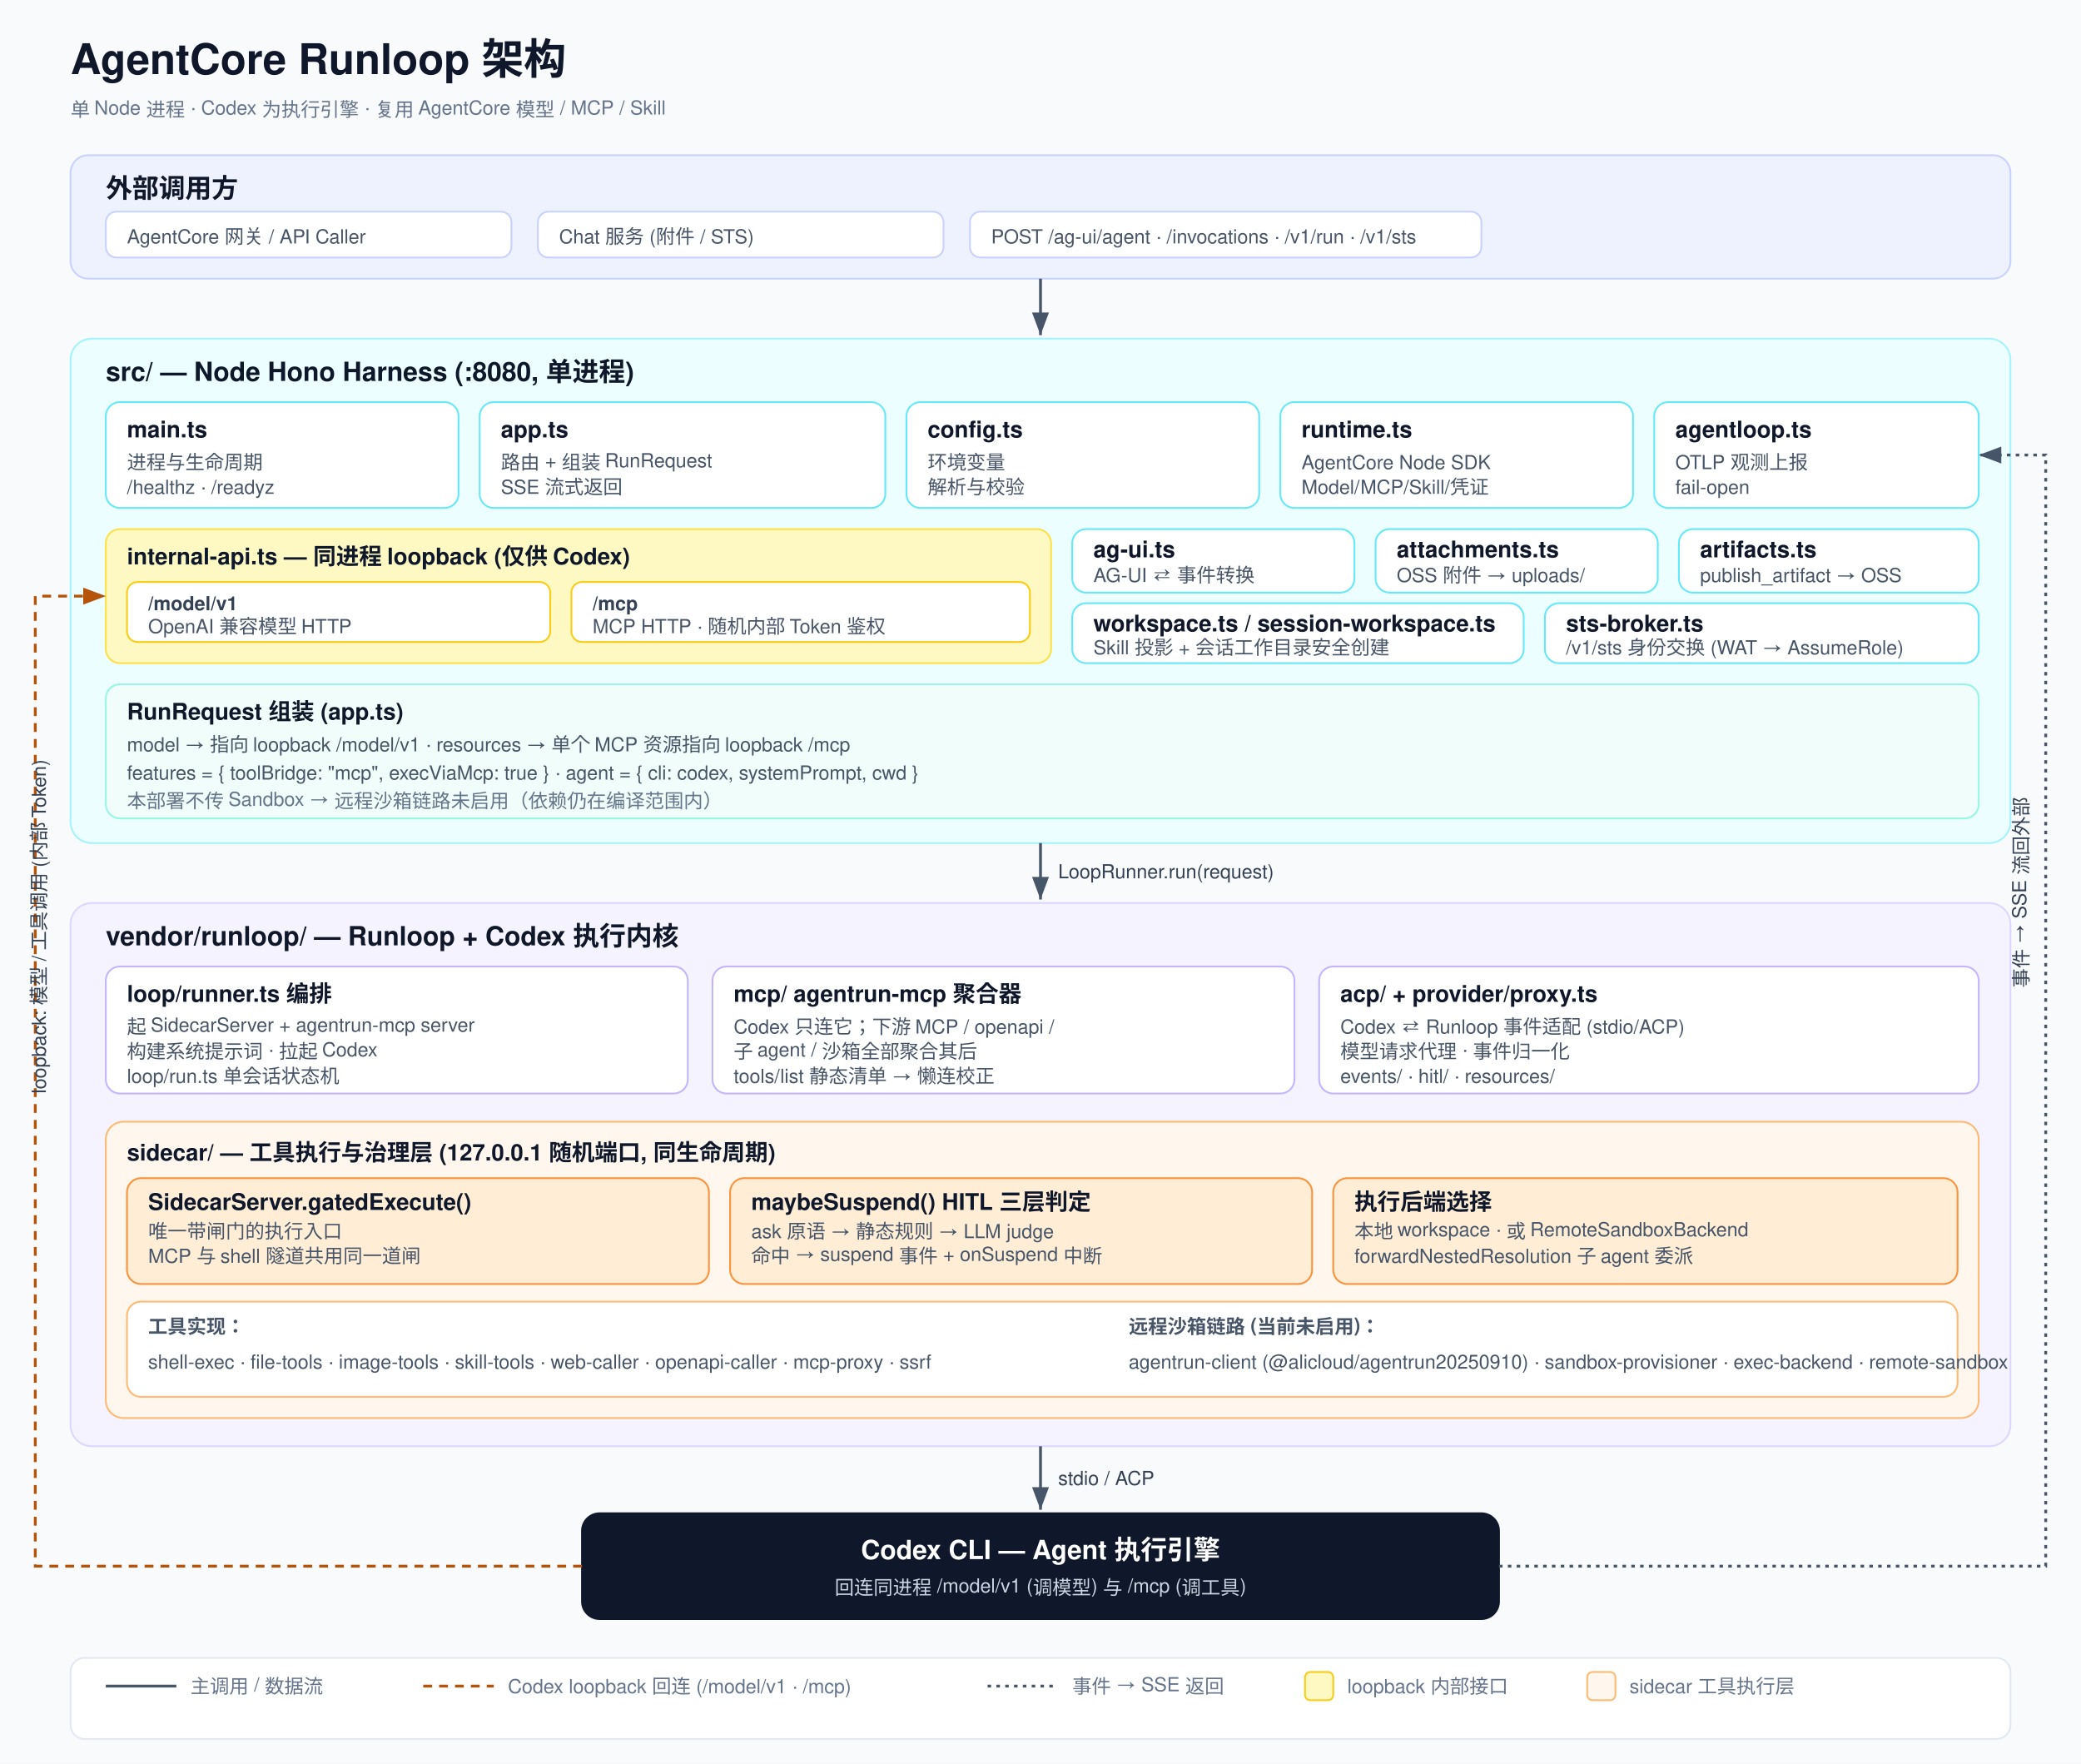
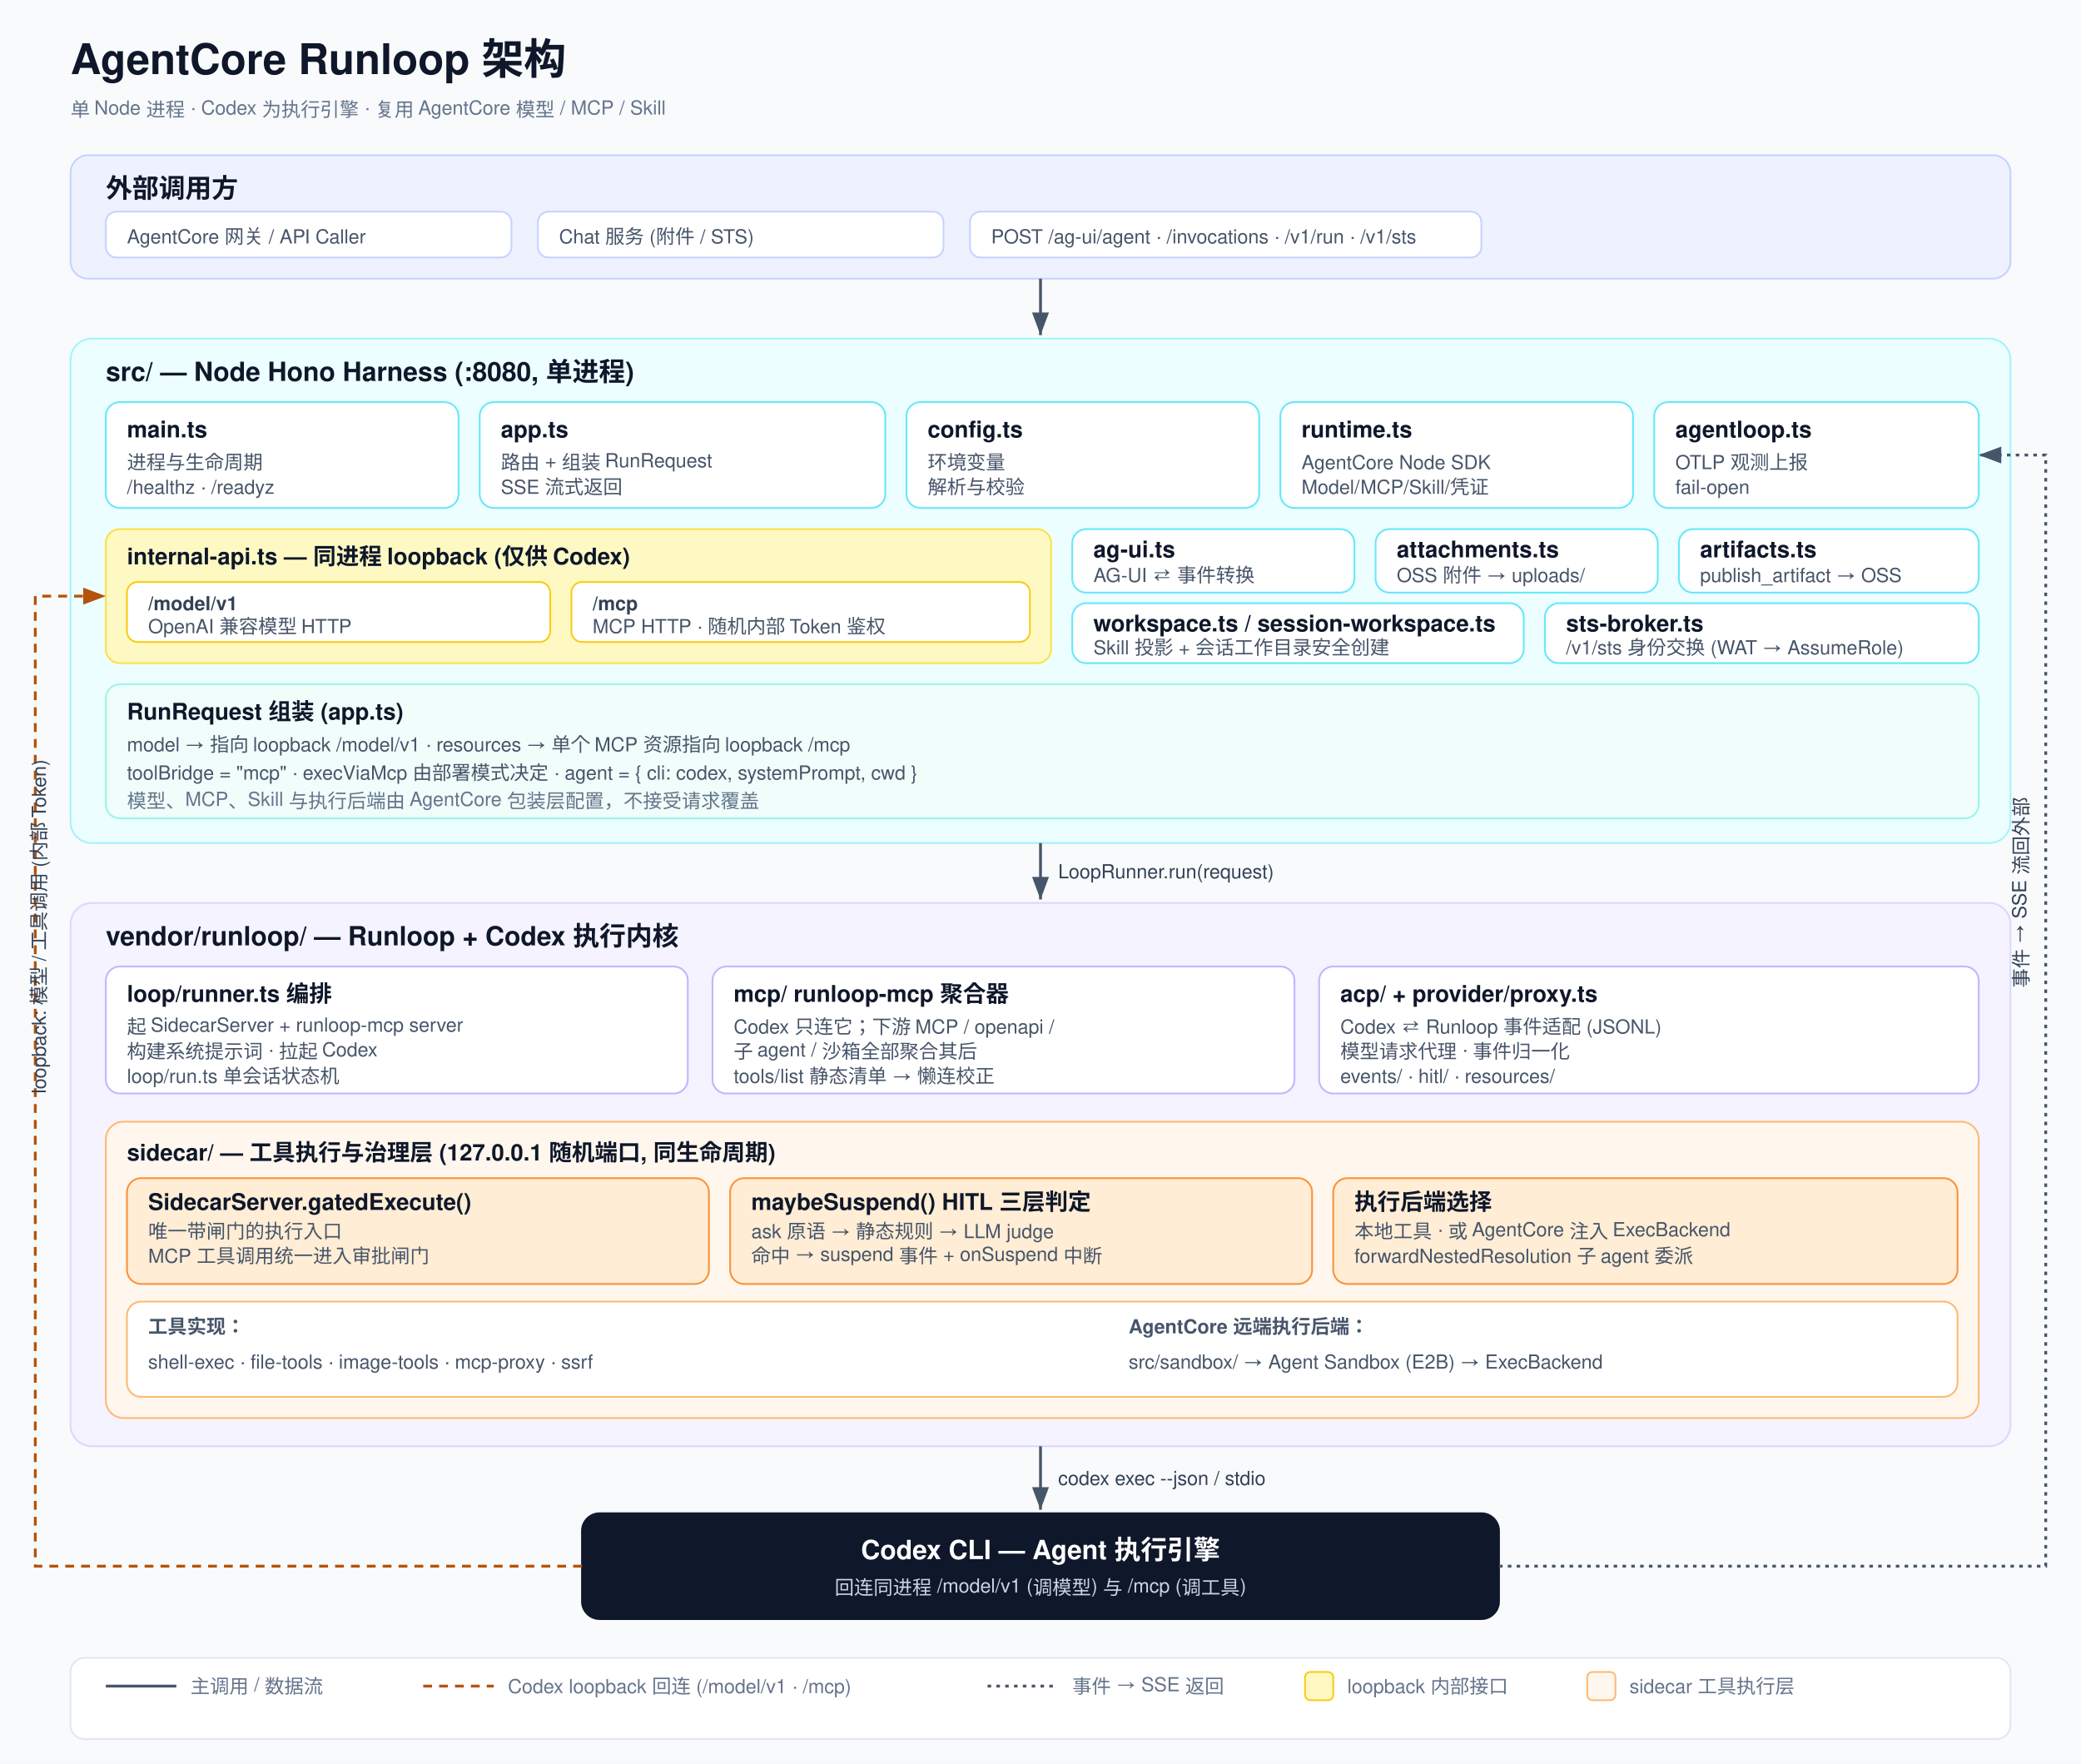
<svg xmlns="http://www.w3.org/2000/svg" width="1180" height="1000" viewBox="0 0 1180 1000" font-family="-apple-system, 'Segoe UI', Helvetica, Arial, sans-serif">
  <defs>
    <marker id="arrow" markerWidth="10" markerHeight="10" refX="8" refY="3" orient="auto" markerUnits="strokeWidth">
      <path d="M0,0 L8,3 L0,6 Z" fill="#475569" />
    </marker>
    <marker id="arrowLoop" markerWidth="10" markerHeight="10" refX="8" refY="3" orient="auto" markerUnits="strokeWidth">
      <path d="M0,0 L8,3 L0,6 Z" fill="#b45309" />
    </marker>
    <style>
      .layer-title { font-size: 15px; font-weight: 700; fill: #0f172a; }
      .box-title   { font-size: 13px; font-weight: 700; fill: #0f172a; }
      .box-sub     { font-size: 11px; fill: #475569; }
      .tag         { font-size: 11px; font-weight: 700; fill: #334155; }
      .flow        { font-size: 11px; fill: #334155; }
      .edge        { stroke: #475569; stroke-width: 1.6; fill: none; }
      .edgeLoop    { stroke: #b45309; stroke-width: 1.6; fill: none; stroke-dasharray: 5 4; }
      .caption     { font-size: 11px; fill: #64748b; }
    </style>
  </defs>
  <rect x="0" y="0" width="1180" height="1000" fill="#f8fafc" />
  <text x="40" y="42" font-size="24" font-weight="800" fill="#0f172a">AgentCore Runloop 架构</text>
  <text x="40" y="66" class="caption">单 Node 进程 · Codex 为执行引擎 · 复用 AgentCore 模型 / MCP / Skill</text>
  <rect x="40" y="88" width="1100" height="70" rx="10" fill="#eef2ff" stroke="#c7d2fe" />
  <text x="60" y="112" class="layer-title">外部调用方</text>
  <g>
    <rect x="60" y="120" width="230" height="26" rx="6" fill="#fff" stroke="#c7d2fe" />
    <text x="72" y="138" class="box-sub">AgentCore 网关 / API Caller</text>
    <rect x="305" y="120" width="230" height="26" rx="6" fill="#fff" stroke="#c7d2fe" />
    <text x="317" y="138" class="box-sub">Chat 服务 (附件 / STS)</text>
    <rect x="550" y="120" width="290" height="26" rx="6" fill="#fff" stroke="#c7d2fe" />
    <text x="562" y="138" class="box-sub">POST /ag-ui/agent · /invocations · /v1/run · /v1/sts</text>
  </g>
  <path class="edge" d="M590,158 L590,190" marker-end="url(#arrow)" />
  <rect x="40" y="192" width="1100" height="286" rx="12" fill="#ecfeff" stroke="#a5f3fc" />
  <text x="60" y="216" class="layer-title">src/  —  Node Hono Harness  (:8080, 单进程)</text>
  <g>
    <rect x="60" y="228" width="200" height="60" rx="8" fill="#fff" stroke="#67e8f9" />
    <text x="72" y="248" class="box-title">main.ts</text>
    <text x="72" y="266" class="box-sub">进程与生命周期</text>
    <text x="72" y="280" class="box-sub">/healthz · /readyz</text>
    <rect x="272" y="228" width="230" height="60" rx="8" fill="#fff" stroke="#67e8f9" />
    <text x="284" y="248" class="box-title">app.ts</text>
    <text x="284" y="266" class="box-sub">路由 + 组装 RunRequest</text>
    <text x="284" y="280" class="box-sub">SSE 流式返回</text>
    <rect x="514" y="228" width="200" height="60" rx="8" fill="#fff" stroke="#67e8f9" />
    <text x="526" y="248" class="box-title">config.ts</text>
    <text x="526" y="266" class="box-sub">环境变量</text>
    <text x="526" y="280" class="box-sub">解析与校验</text>
    <rect x="726" y="228" width="200" height="60" rx="8" fill="#fff" stroke="#67e8f9" />
    <text x="738" y="248" class="box-title">runtime.ts</text>
    <text x="738" y="266" class="box-sub">AgentCore Node SDK</text>
    <text x="738" y="280" class="box-sub">Model/MCP/Skill/凭证</text>
    <rect x="938" y="228" width="184" height="60" rx="8" fill="#fff" stroke="#67e8f9" />
    <text x="950" y="248" class="box-title">agentloop.ts</text>
    <text x="950" y="266" class="box-sub">OTLP 观测上报</text>
    <text x="950" y="280" class="box-sub">fail-open</text>
  </g>
  <rect x="60" y="300" width="536" height="76" rx="8" fill="#fef9c3" stroke="#fde047" />
  <text x="72" y="320" class="box-title">internal-api.ts  —  同进程 loopback (仅供 Codex)</text>
  <g>
    <rect x="72" y="330" width="240" height="34" rx="6" fill="#fff" stroke="#facc15" />
    <text x="84" y="346" class="tag">/model/v1</text>
    <text x="84" y="359" class="box-sub">OpenAI 兼容模型 HTTP</text>
    <rect x="324" y="330" width="260" height="34" rx="6" fill="#fff" stroke="#facc15" />
    <text x="336" y="346" class="tag">/mcp</text>
    <text x="336" y="359" class="box-sub">MCP HTTP · 随机内部 Token 鉴权</text>
  </g>
  <g>
    <rect x="608" y="300" width="160" height="36" rx="8" fill="#fff" stroke="#67e8f9" />
    <text x="620" y="316" class="box-title">ag-ui.ts</text>
    <text x="620" y="330" class="box-sub">AG-UI ⇄ 事件转换</text>
    <rect x="780" y="300" width="160" height="36" rx="8" fill="#fff" stroke="#67e8f9" />
    <text x="792" y="316" class="box-title">attachments.ts</text>
    <text x="792" y="330" class="box-sub">OSS 附件 → uploads/</text>
    <rect x="952" y="300" width="170" height="36" rx="8" fill="#fff" stroke="#67e8f9" />
    <text x="964" y="316" class="box-title">artifacts.ts</text>
    <text x="964" y="330" class="box-sub">publish_artifact → OSS</text>
    <rect x="608" y="342" width="256" height="34" rx="8" fill="#fff" stroke="#67e8f9" />
    <text x="620" y="358" class="box-title">workspace.ts / session-workspace.ts</text>
    <text x="620" y="371" class="box-sub">Skill 投影 + 会话工作目录安全创建</text>
    <rect x="876" y="342" width="246" height="34" rx="8" fill="#fff" stroke="#67e8f9" />
    <text x="888" y="358" class="box-title">sts-broker.ts</text>
    <text x="888" y="371" class="box-sub">/v1/sts 身份交换 (WAT → AssumeRole)</text>
  </g>
  <rect x="60" y="388" width="1062" height="76" rx="8" fill="#f0fdfa" stroke="#99f6e4" />
  <text x="72" y="408" class="box-title">RunRequest 组装 (app.ts)</text>
  <text x="72" y="426" class="box-sub">model → 指向 loopback /model/v1     ·     resources → 单个 MCP 资源指向 loopback /mcp</text>
-   <text x="72" y="442" class="box-sub">features = { toolBridge: "mcp", execViaMcp: true }     ·     agent = { cli: codex, systemPrompt, cwd }</text>
-   <text x="72" y="458" class="caption">本部署不传 Sandbox → 远程沙箱链路未启用（依赖仍在编译范围内）</text>
+   <text x="72" y="442" class="box-sub">toolBridge = "mcp"  ·  execViaMcp 由部署模式决定  ·  agent = { cli: codex, systemPrompt, cwd }</text>
+   <text x="72" y="458" class="caption">模型、MCP、Skill 与执行后端由 AgentCore 包装层配置，不接受请求覆盖</text>
  <path class="edge" d="M590,478 L590,510" marker-end="url(#arrow)" />
  <text x="600" y="498" class="flow">LoopRunner.run(request)</text>
  <rect x="40" y="512" width="1100" height="308" rx="12" fill="#f5f3ff" stroke="#ddd6fe" />
  <text x="60" y="536" class="layer-title">vendor/runloop/  —  Runloop + Codex 执行内核</text>
  <rect x="60" y="548" width="330" height="72" rx="8" fill="#fff" stroke="#c4b5fd" />
  <text x="72" y="568" class="box-title">loop/runner.ts  编排</text>
-   <text x="72" y="586" class="box-sub">起 SidecarServer + agentrun-mcp server</text>
+   <text x="72" y="586" class="box-sub">起 SidecarServer + runloop-mcp server</text>
  <text x="72" y="600" class="box-sub">构建系统提示词 · 拉起 Codex</text>
  <text x="72" y="614" class="box-sub">loop/run.ts 单会话状态机</text>
  <rect x="404" y="548" width="330" height="72" rx="8" fill="#fff" stroke="#c4b5fd" />
-   <text x="416" y="568" class="box-title">mcp/  agentrun-mcp 聚合器</text>
+   <text x="416" y="568" class="box-title">mcp/  runloop-mcp 聚合器</text>
  <text x="416" y="586" class="box-sub">Codex 只连它；下游 MCP / openapi /</text>
  <text x="416" y="600" class="box-sub">子 agent / 沙箱全部聚合其后</text>
  <text x="416" y="614" class="box-sub">tools/list 静态清单 → 懒连校正</text>
  <rect x="748" y="548" width="374" height="72" rx="8" fill="#fff" stroke="#c4b5fd" />
  <text x="760" y="568" class="box-title">acp/ + provider/proxy.ts</text>
-   <text x="760" y="586" class="box-sub">Codex ⇄ Runloop 事件适配 (stdio/ACP)</text>
+   <text x="760" y="586" class="box-sub">Codex ⇄ Runloop 事件适配 (JSONL)</text>
  <text x="760" y="600" class="box-sub">模型请求代理 · 事件归一化</text>
  <text x="760" y="614" class="box-sub">events/ · hitl/ · resources/</text>
  <rect x="60" y="636" width="1062" height="168" rx="10" fill="#fff7ed" stroke="#fdba74" />
  <text x="72" y="658" class="box-title">sidecar/  —  工具执行与治理层  (127.0.0.1 随机端口, 同生命周期)</text>
  <rect x="72" y="668" width="330" height="60" rx="8" fill="#ffedd5" stroke="#fb923c" />
  <text x="84" y="686" class="box-title">SidecarServer.gatedExecute()</text>
  <text x="84" y="702" class="box-sub">唯一带闸门的执行入口</text>
-   <text x="84" y="716" class="box-sub">MCP 与 shell 隧道共用同一道闸</text>
+   <text x="84" y="716" class="box-sub">MCP 工具调用统一进入审批闸门</text>
  <rect x="414" y="668" width="330" height="60" rx="8" fill="#ffedd5" stroke="#fb923c" />
  <text x="426" y="686" class="box-title">maybeSuspend()  HITL 三层判定</text>
  <text x="426" y="702" class="box-sub">ask 原语 → 静态规则 → LLM judge</text>
  <text x="426" y="716" class="box-sub">命中 → suspend 事件 + onSuspend 中断</text>
  <rect x="756" y="668" width="354" height="60" rx="8" fill="#ffedd5" stroke="#fb923c" />
  <text x="768" y="686" class="box-title">执行后端选择</text>
-   <text x="768" y="702" class="box-sub">本地 workspace  ·  或 RemoteSandboxBackend</text>
+   <text x="768" y="702" class="box-sub">本地工具  ·  或 AgentCore 注入 ExecBackend</text>
  <text x="768" y="716" class="box-sub">forwardNestedResolution 子 agent 委派</text>
  <rect x="72" y="738" width="1038" height="54" rx="8" fill="#fff" stroke="#fdba74" />
  <text x="84" y="756" class="box-sub" font-weight="700" fill="#9a3412">工具实现：</text>
-   <text x="84" y="776" class="box-sub">shell-exec · file-tools · image-tools · skill-tools · web-caller · openapi-caller · mcp-proxy · ssrf</text>
-   <text x="640" y="756" class="box-sub" font-weight="700" fill="#9a3412">远程沙箱链路 (当前未启用)：</text>
-   <text x="640" y="776" class="box-sub">agentrun-client (@alicloud/agentrun20250910) · sandbox-provisioner · exec-backend · remote-sandbox</text>
+   <text x="84" y="776" class="box-sub">shell-exec · file-tools · image-tools · mcp-proxy · ssrf</text>
+   <text x="640" y="756" class="box-sub" font-weight="700" fill="#9a3412">AgentCore 远端执行后端：</text>
+   <text x="640" y="776" class="box-sub">src/sandbox/ → Agent Sandbox (E2B) → ExecBackend</text>
  <path class="edge" d="M590,820 L590,856" marker-end="url(#arrow)" />
-   <text x="600" y="842" class="flow">stdio / ACP</text>
+   <text x="600" y="842" class="flow">codex exec --json / stdio</text>
  <rect x="330" y="858" width="520" height="60" rx="10" fill="#0f172a" stroke="#0f172a" />
  <text x="590" y="884" font-size="15" font-weight="800" fill="#fff" text-anchor="middle">Codex CLI  —  Agent 执行引擎</text>
  <text x="590" y="904" font-size="11" fill="#cbd5e1" text-anchor="middle">回连同进程 /model/v1 (调模型) 与 /mcp (调工具)</text>
  <path class="edgeLoop" d="M330,888 L20,888 L20,338 L60,338" marker-end="url(#arrowLoop)" />
  <text x="26" y="620" class="flow" fill="#b45309" transform="rotate(-90 26,620)">loopback: 模型 / 工具调用 (内部 Token)</text>
  <path class="edge" d="M850,888 L1160,888 L1160,258 L1122,258" marker-end="url(#arrow)" stroke-dasharray="2 3" />
  <text x="1150" y="560" class="flow" transform="rotate(-90 1150,560)">事件 → SSE 流回外部</text>
  <g>
    <rect x="40" y="940" width="1100" height="46" rx="8" fill="#fff" stroke="#e2e8f0" />
    <line x1="60" y1="956" x2="100" y2="956" class="edge" />
    <text x="108" y="960" class="caption">主调用 / 数据流</text>
    <line x1="240" y1="956" x2="280" y2="956" class="edgeLoop" />
    <text x="288" y="960" class="caption">Codex loopback 回连 (/model/v1 · /mcp)</text>
    <line x1="560" y1="956" x2="600" y2="956" class="edge" stroke-dasharray="2 3" />
    <text x="608" y="960" class="caption">事件 → SSE 返回</text>
    <rect x="740" y="948" width="16" height="16" rx="3" fill="#fef9c3" stroke="#facc15" />
    <text x="764" y="960" class="caption">loopback 内部接口</text>
    <rect x="900" y="948" width="16" height="16" rx="3" fill="#fff7ed" stroke="#fdba74" />
    <text x="924" y="960" class="caption">sidecar 工具执行层</text>
  </g>
</svg>
